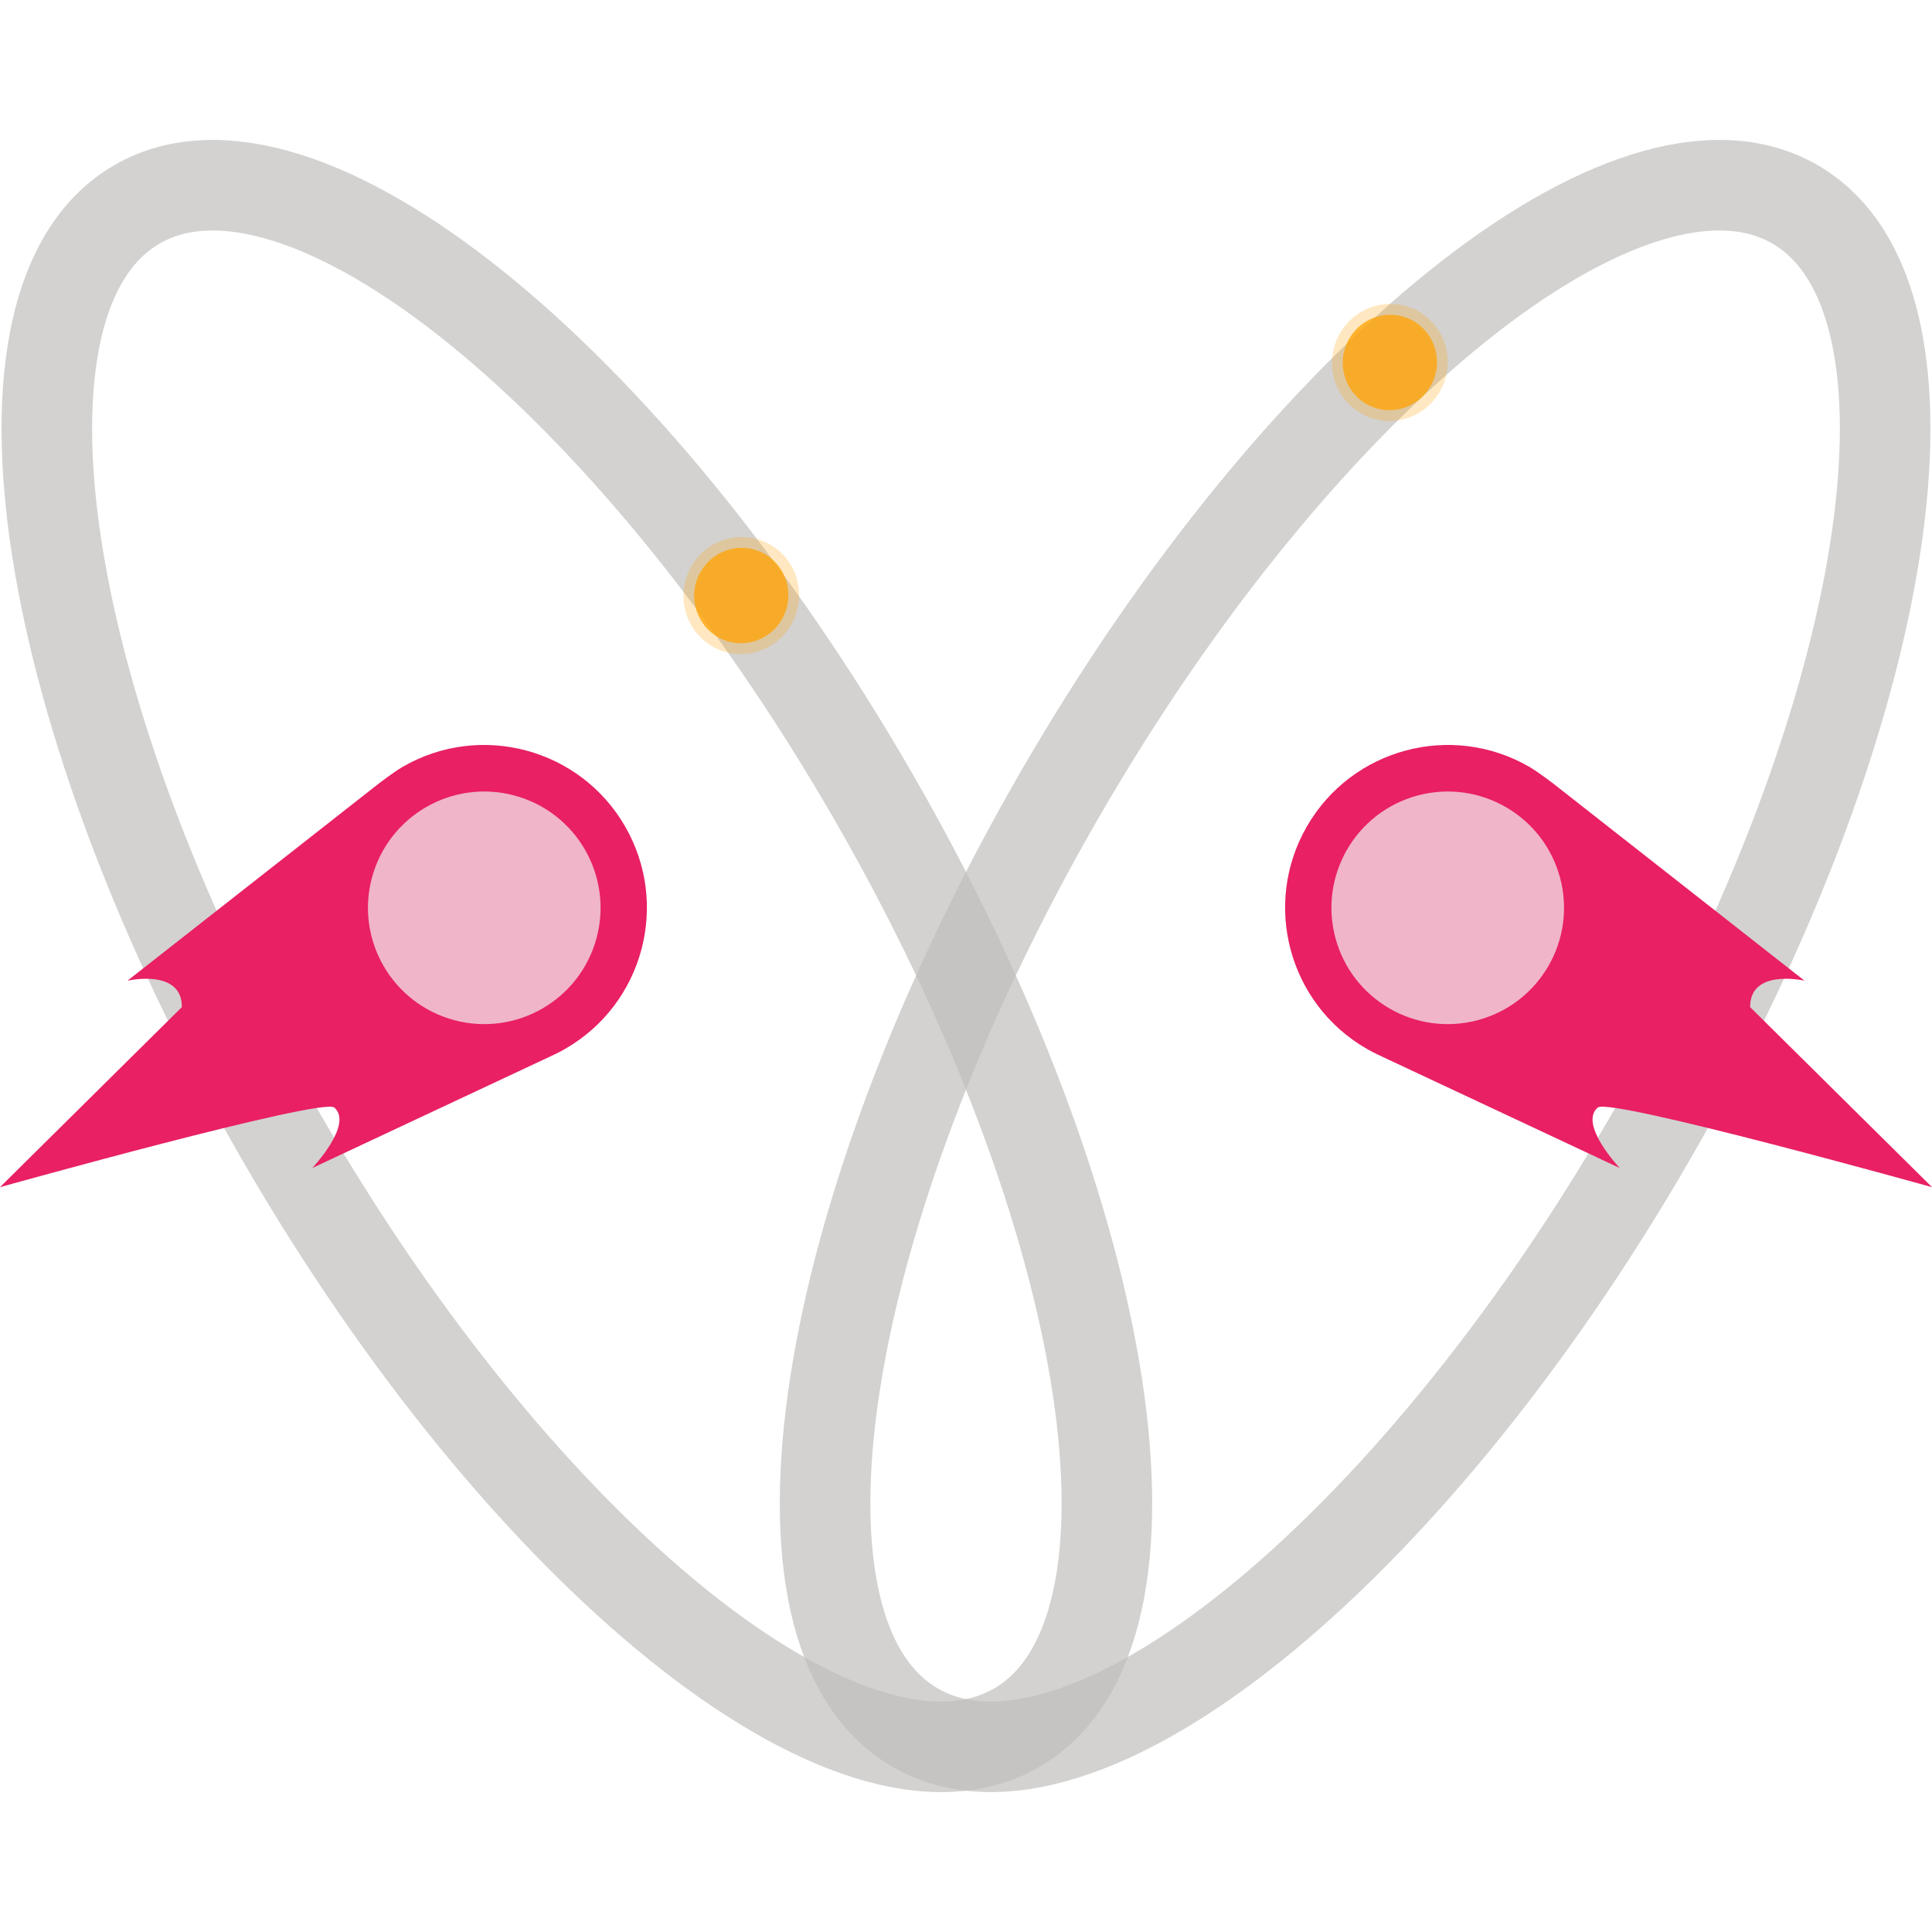
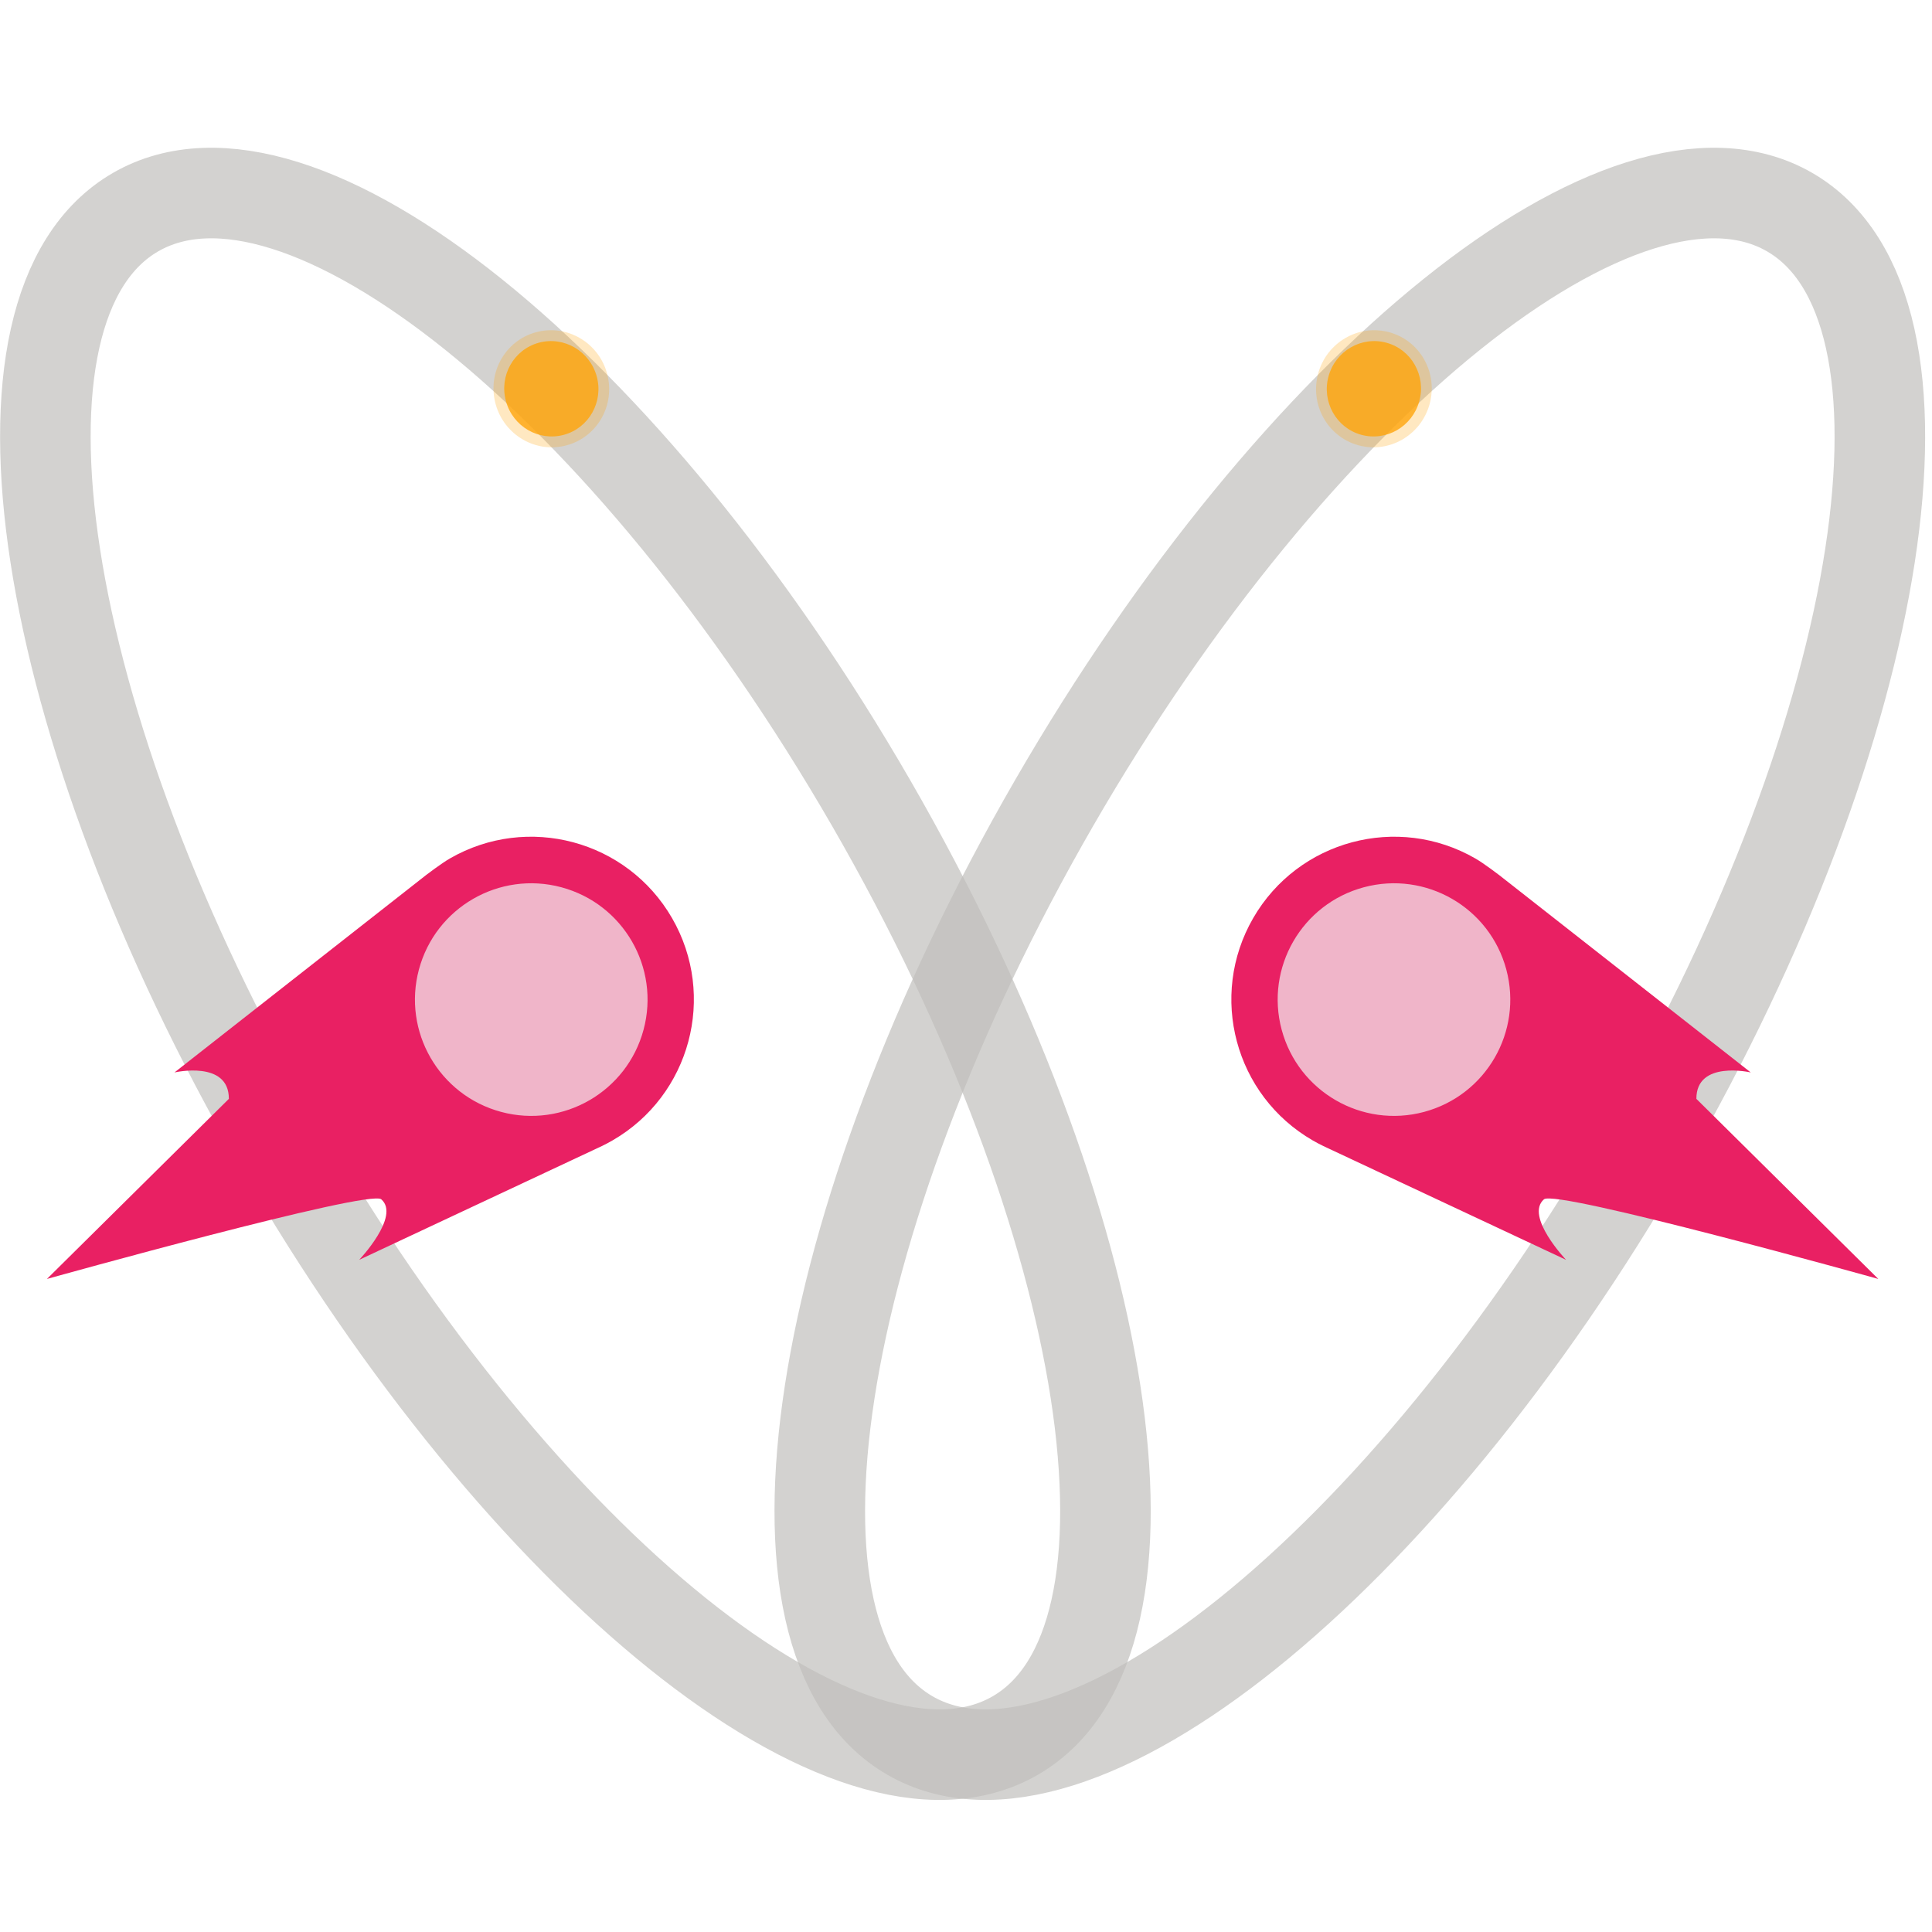
<svg xmlns="http://www.w3.org/2000/svg" width="64" height="64" viewBox="0 0 64 64" fill="none" version="1.1" id="svg2">
  <defs id="defs2" />
-   <ellipse style="fill:none;fill-opacity:0.098;stroke:#c0bfbc;stroke-width:3;stroke-dasharray:none;stroke-opacity:0.698" id="ellipse1" cx="5.268" cy="-54.876" rx="29.137" ry="11.313" transform="rotate(120)" />
-   <ellipse style="fill:none;fill-opacity:0.098;stroke:#c0bfbc;stroke-width:3;stroke-dasharray:none;stroke-opacity:0.698" id="ellipse6" cx="37.268" cy="0.549" rx="29.137" ry="11.313" transform="matrix(0.5,0.8660254,0.8660254,-0.5,0,0)" />
-   <g id="g10" transform="translate(18.67179,-13.54406)" style="opacity:0.85;fill:#ffa50a;fill-opacity:1">
-     <ellipse style="fill:#ffa50a;fill-opacity:0.3;stroke:none;stroke-width:3;stroke-linejoin:round;stroke-dasharray:none;stroke-opacity:1;paint-order:stroke markers fill" id="ellipse9" cx="17.382" cy="33.163" rx="1.941" ry="1.914" transform="matrix(-0.2650858,0.9642248,0.9642248,0.2650858,0,0)" />
-     <ellipse style="fill:#ffa50a;fill-opacity:1;stroke:none;stroke-width:3;stroke-linejoin:round;stroke-dasharray:none;stroke-opacity:1;paint-order:stroke markers fill" id="ellipse10" cx="17.382" cy="33.163" rx="1.581" ry="1.559" transform="matrix(-0.2650858,0.9642248,0.9642248,0.2650858,0,0)" />
+   <g id="g4" transform="rotate(120,38.38137,35.97178)">
+     <ellipse style="fill:none;fill-opacity:0.098;stroke:#c0bfbc;stroke-width:3;stroke-dasharray:none;stroke-opacity:0.698" id="ellipse1" cx="32" cy="32.343" rx="29.137" ry="11.313" />
+     <g id="g10" transform="rotate(-120,25.65143,37.07059)" style="opacity:0.85;fill:#ffa50a;fill-opacity:1">
+       <ellipse style="fill:#ffa50a;fill-opacity:0.3;stroke:none;stroke-width:3;stroke-linejoin:round;stroke-dasharray:none;stroke-opacity:1;paint-order:stroke markers fill" id="ellipse9" cx="17.382" cy="33.163" rx="1.941" ry="1.914" transform="matrix(-0.2650858,0.9642248,0.9642248,0.2650858,0,0)" />
+       <ellipse style="fill:#ffa50a;fill-opacity:1;stroke:none;stroke-width:3;stroke-linejoin:round;stroke-dasharray:none;stroke-opacity:1;paint-order:stroke markers fill" id="ellipse10" cx="17.382" cy="33.163" rx="1.581" ry="1.559" transform="matrix(-0.2650858,0.9642248,0.9642248,0.2650858,0,0)" />
+     </g>
+     <g id="g2" transform="matrix(-2.460617,-2.460617,-2.460617,2.460617,264.2156,144.1581)">
+       <path style="fill:#e92063;fill-opacity:1;stroke-width:0.01" d="m 74.015,20.358 c 0,0 -2.743,1.622 -2.878,1.556 -0.22,-0.107 0.054,-0.611 0.054,-0.611 -0.65,0.548 -1.301,1.096 -1.951,1.644 -0.029,0.025 -0.057,0.051 -0.084,0.078 -0.605,0.605 -0.605,1.586 0,2.191 0.605,0.605 1.586,0.605 2.191,0 0.066,-0.066 0.176,-0.209 0.176,-0.209 l 1.828,-2.436 c 0,0 -0.471,0.25 -0.565,-0.109 z" id="path2" />
+       <circle style="fill:#f3f3f3;fill-opacity:0.703;stroke-width:0.01" cx="70.25" cy="24.12" r="1.107" id="circle2" />
+     </g>
  </g>
-   <g id="g3" transform="translate(-2.812353,-5.823649)" style="opacity:0.85;fill:#ffa50a;fill-opacity:1">
-     <ellipse style="fill:#ffa50a;fill-opacity:0.3;stroke:none;stroke-width:3;stroke-linejoin:round;stroke-dasharray:none;stroke-opacity:1;paint-order:stroke markers fill" id="ellipse2" cx="17.382" cy="33.163" rx="1.941" ry="1.914" transform="matrix(-0.2650858,0.9642248,0.9642248,0.2650858,0,0)" />
-     <ellipse style="fill:#ffa50a;fill-opacity:1;stroke:none;stroke-width:3;stroke-linejoin:round;stroke-dasharray:none;stroke-opacity:1;paint-order:stroke markers fill" id="ellipse3" cx="17.382" cy="33.163" rx="1.581" ry="1.559" transform="matrix(-0.2650858,0.9642248,0.9642248,0.2650858,0,0)" />
-   </g>
-   <g id="g2" transform="matrix(3.361266,-0.9006485,-0.9006485,-3.361266,-166.4473,174.4169)">
-     <path style="fill:#e92063;fill-opacity:1;stroke-width:0.01" d="m 74.015,20.358 c 0,0 -2.743,1.622 -2.878,1.556 -0.22,-0.107 0.054,-0.611 0.054,-0.611 -0.65,0.548 -1.301,1.096 -1.951,1.644 -0.029,0.025 -0.057,0.051 -0.084,0.078 -0.605,0.605 -0.605,1.586 0,2.191 0.605,0.605 1.586,0.605 2.191,0 0.066,-0.066 0.176,-0.209 0.176,-0.209 l 1.828,-2.436 c 0,0 -0.471,0.25 -0.565,-0.109 z" id="path2" />
-     <circle style="fill:#f3f3f3;fill-opacity:0.703;stroke-width:0.01" cx="70.25" cy="24.12" r="1.107" id="circle2" />
-   </g>
-   <g id="g1" transform="matrix(-3.361266,-0.9006485,0.9006485,-3.361266,230.4473,174.4169)">
-     <path style="fill:#e92063;fill-opacity:1;stroke-width:0.01" d="m 74.015,20.358 c 0,0 -2.743,1.622 -2.878,1.556 -0.22,-0.107 0.054,-0.611 0.054,-0.611 -0.65,0.548 -1.301,1.096 -1.951,1.644 -0.029,0.025 -0.057,0.051 -0.084,0.078 -0.605,0.605 -0.605,1.586 0,2.191 0.605,0.605 1.586,0.605 2.191,0 0.066,-0.066 0.176,-0.209 0.176,-0.209 l 1.828,-2.436 c 0,0 -0.471,0.25 -0.565,-0.109 z" id="path1" />
-     <circle style="fill:#f3f3f3;fill-opacity:0.703;stroke-width:0.01" cx="70.25" cy="24.12" r="1.107" id="circle1" />
+   <g id="g8" transform="matrix(0.5,0.8660254,0.8660254,-0.5,-24.94872,20.71844)">
+     <ellipse style="fill:none;fill-opacity:0.098;stroke:#c0bfbc;stroke-width:3;stroke-dasharray:none;stroke-opacity:0.698" id="ellipse4" cx="32" cy="32.343" rx="29.137" ry="11.313" />
+     <g id="g6" transform="rotate(-120,25.65143,37.07059)" style="opacity:0.85;fill:#ffa50a;fill-opacity:1">
+       <ellipse style="fill:#ffa50a;fill-opacity:0.3;stroke:none;stroke-width:3;stroke-linejoin:round;stroke-dasharray:none;stroke-opacity:1;paint-order:stroke markers fill" id="ellipse5" cx="17.382" cy="33.163" rx="1.941" ry="1.914" transform="matrix(-0.2650858,0.9642248,0.9642248,0.2650858,0,0)" />
+       <ellipse style="fill:#ffa50a;fill-opacity:1;stroke:none;stroke-width:3;stroke-linejoin:round;stroke-dasharray:none;stroke-opacity:1;paint-order:stroke markers fill" id="ellipse6" cx="17.382" cy="33.163" rx="1.581" ry="1.559" transform="matrix(-0.2650858,0.9642248,0.9642248,0.2650858,0,0)" />
+     </g>
+     <g id="g7" transform="matrix(-2.460617,-2.460617,-2.460617,2.460617,264.2156,144.1581)">
+       <path style="fill:#e92063;fill-opacity:1;stroke-width:0.01" d="m 74.015,20.358 c 0,0 -2.743,1.622 -2.878,1.556 -0.22,-0.107 0.054,-0.611 0.054,-0.611 -0.65,0.548 -1.301,1.096 -1.951,1.644 -0.029,0.025 -0.057,0.051 -0.084,0.078 -0.605,0.605 -0.605,1.586 0,2.191 0.605,0.605 1.586,0.605 2.191,0 0.066,-0.066 0.176,-0.209 0.176,-0.209 l 1.828,-2.436 c 0,0 -0.471,0.25 -0.565,-0.109 z" id="path6" />
+       <circle style="fill:#f3f3f3;fill-opacity:0.703;stroke-width:0.01" cx="70.25" cy="24.12" r="1.107" id="circle6" />
+     </g>
  </g>
</svg>
